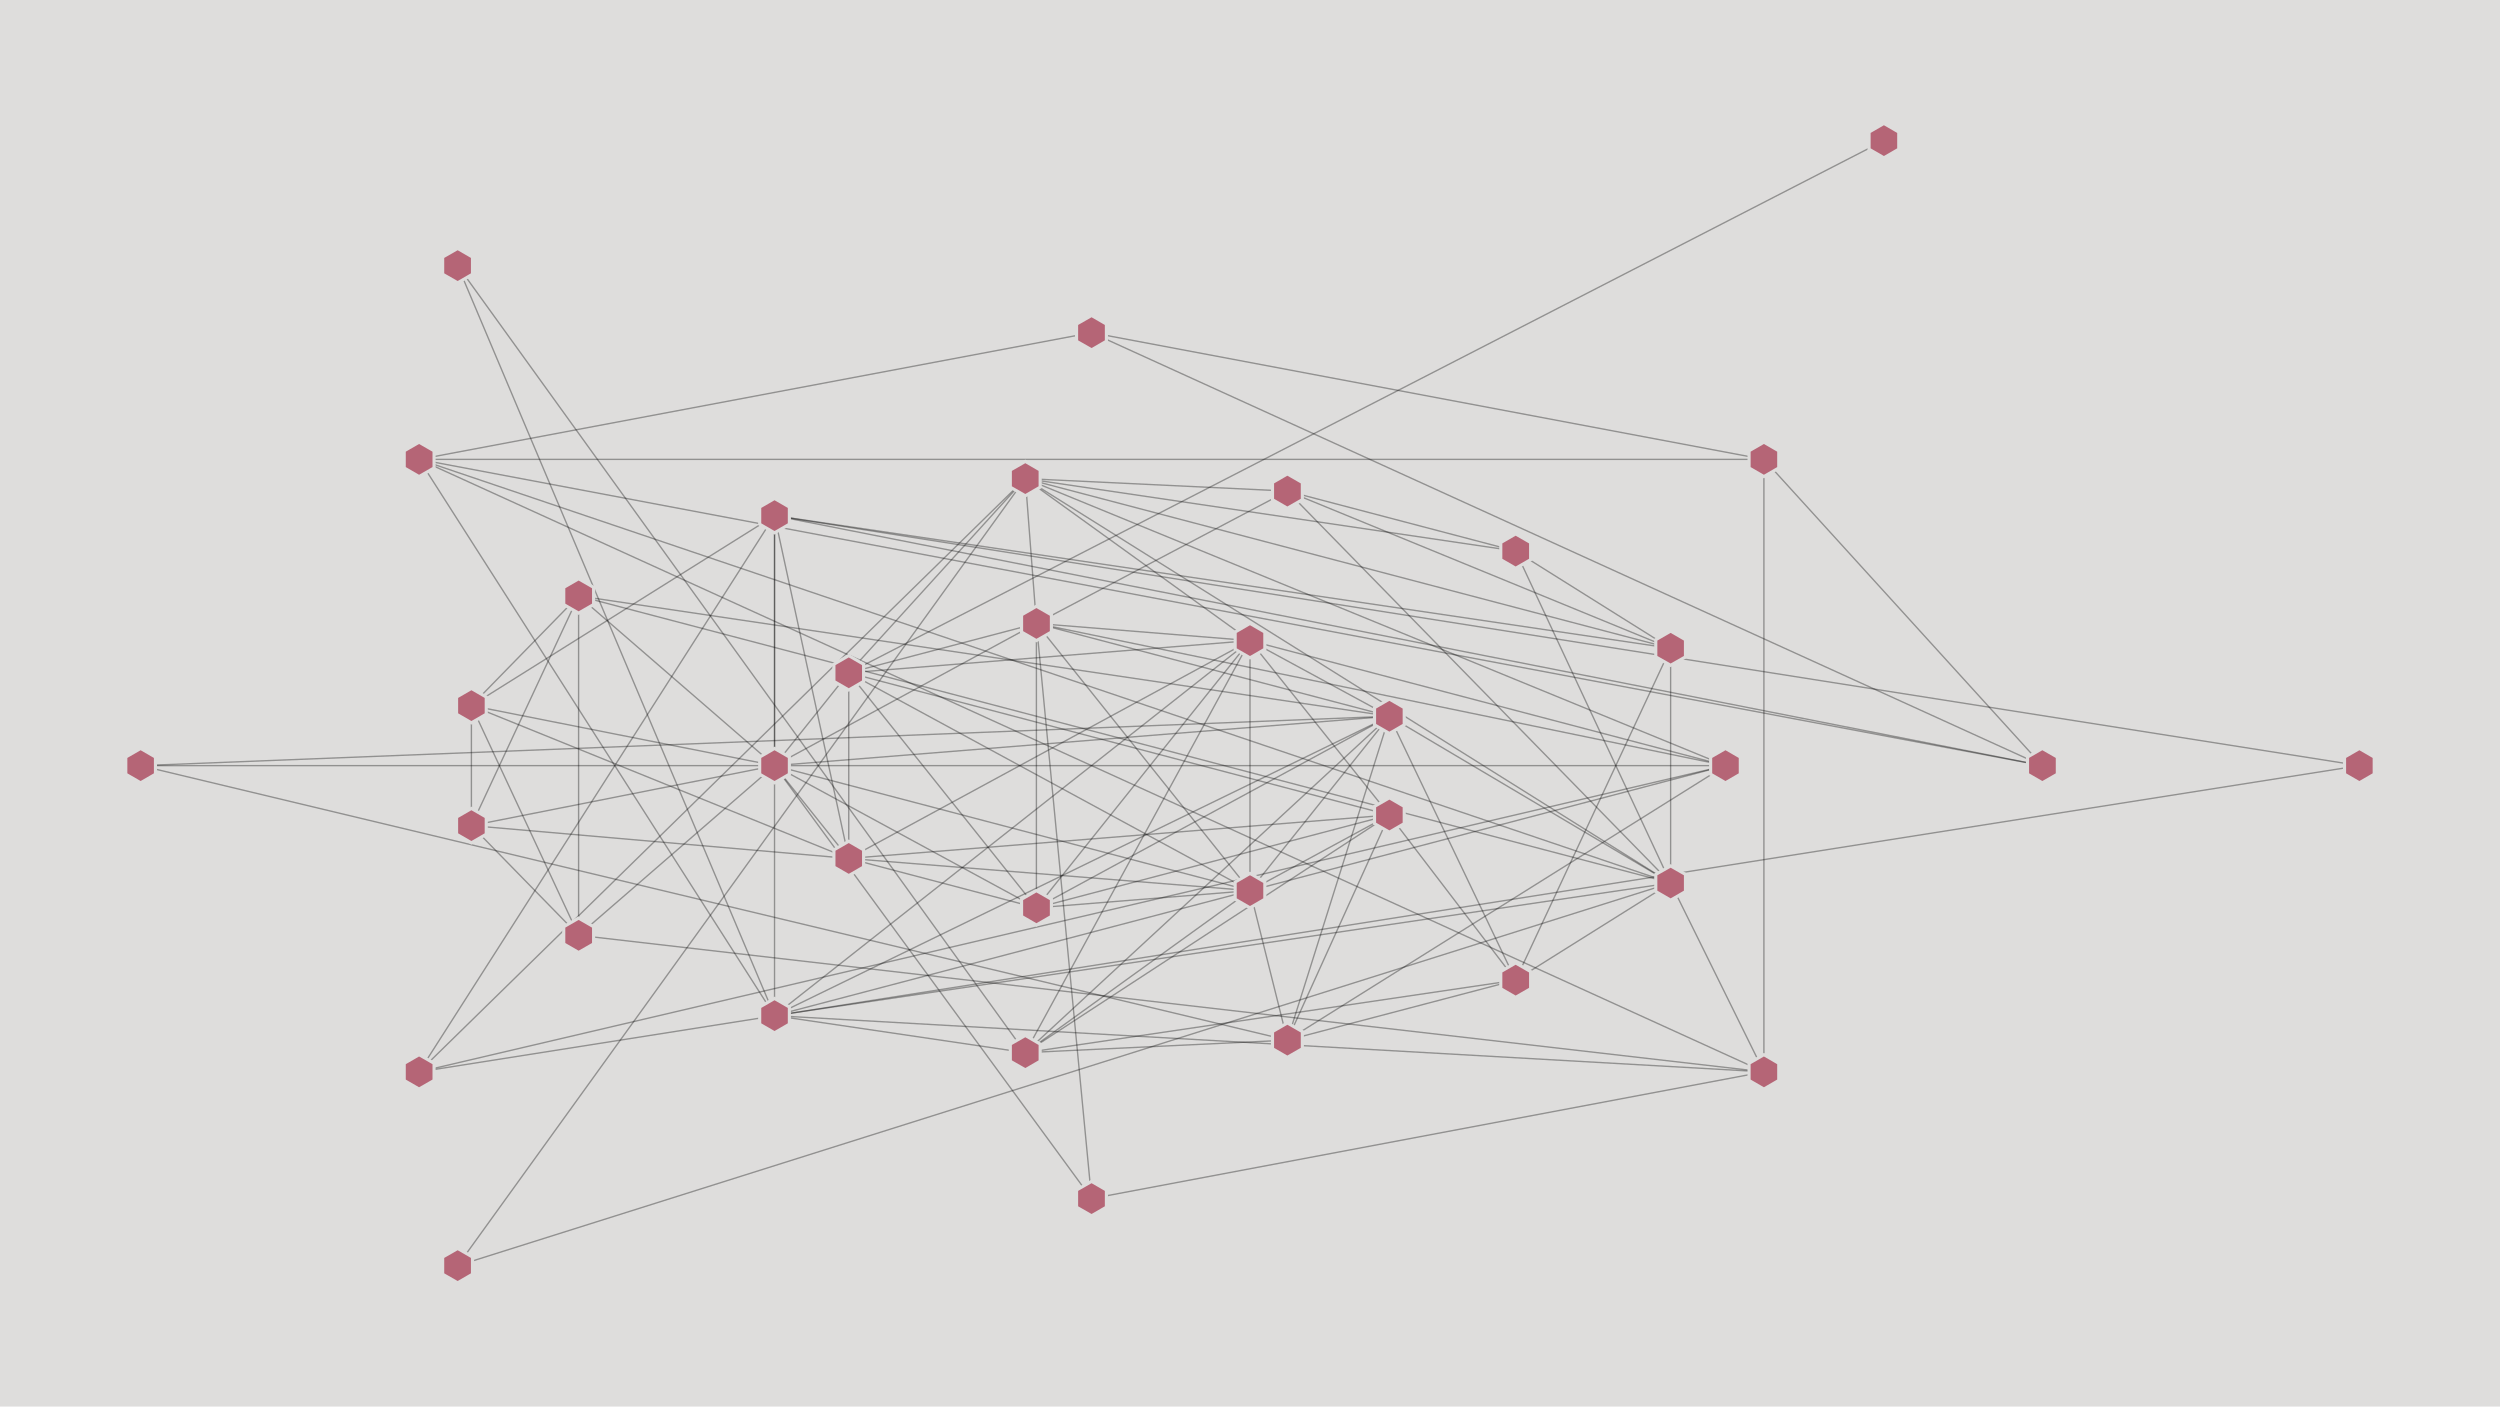
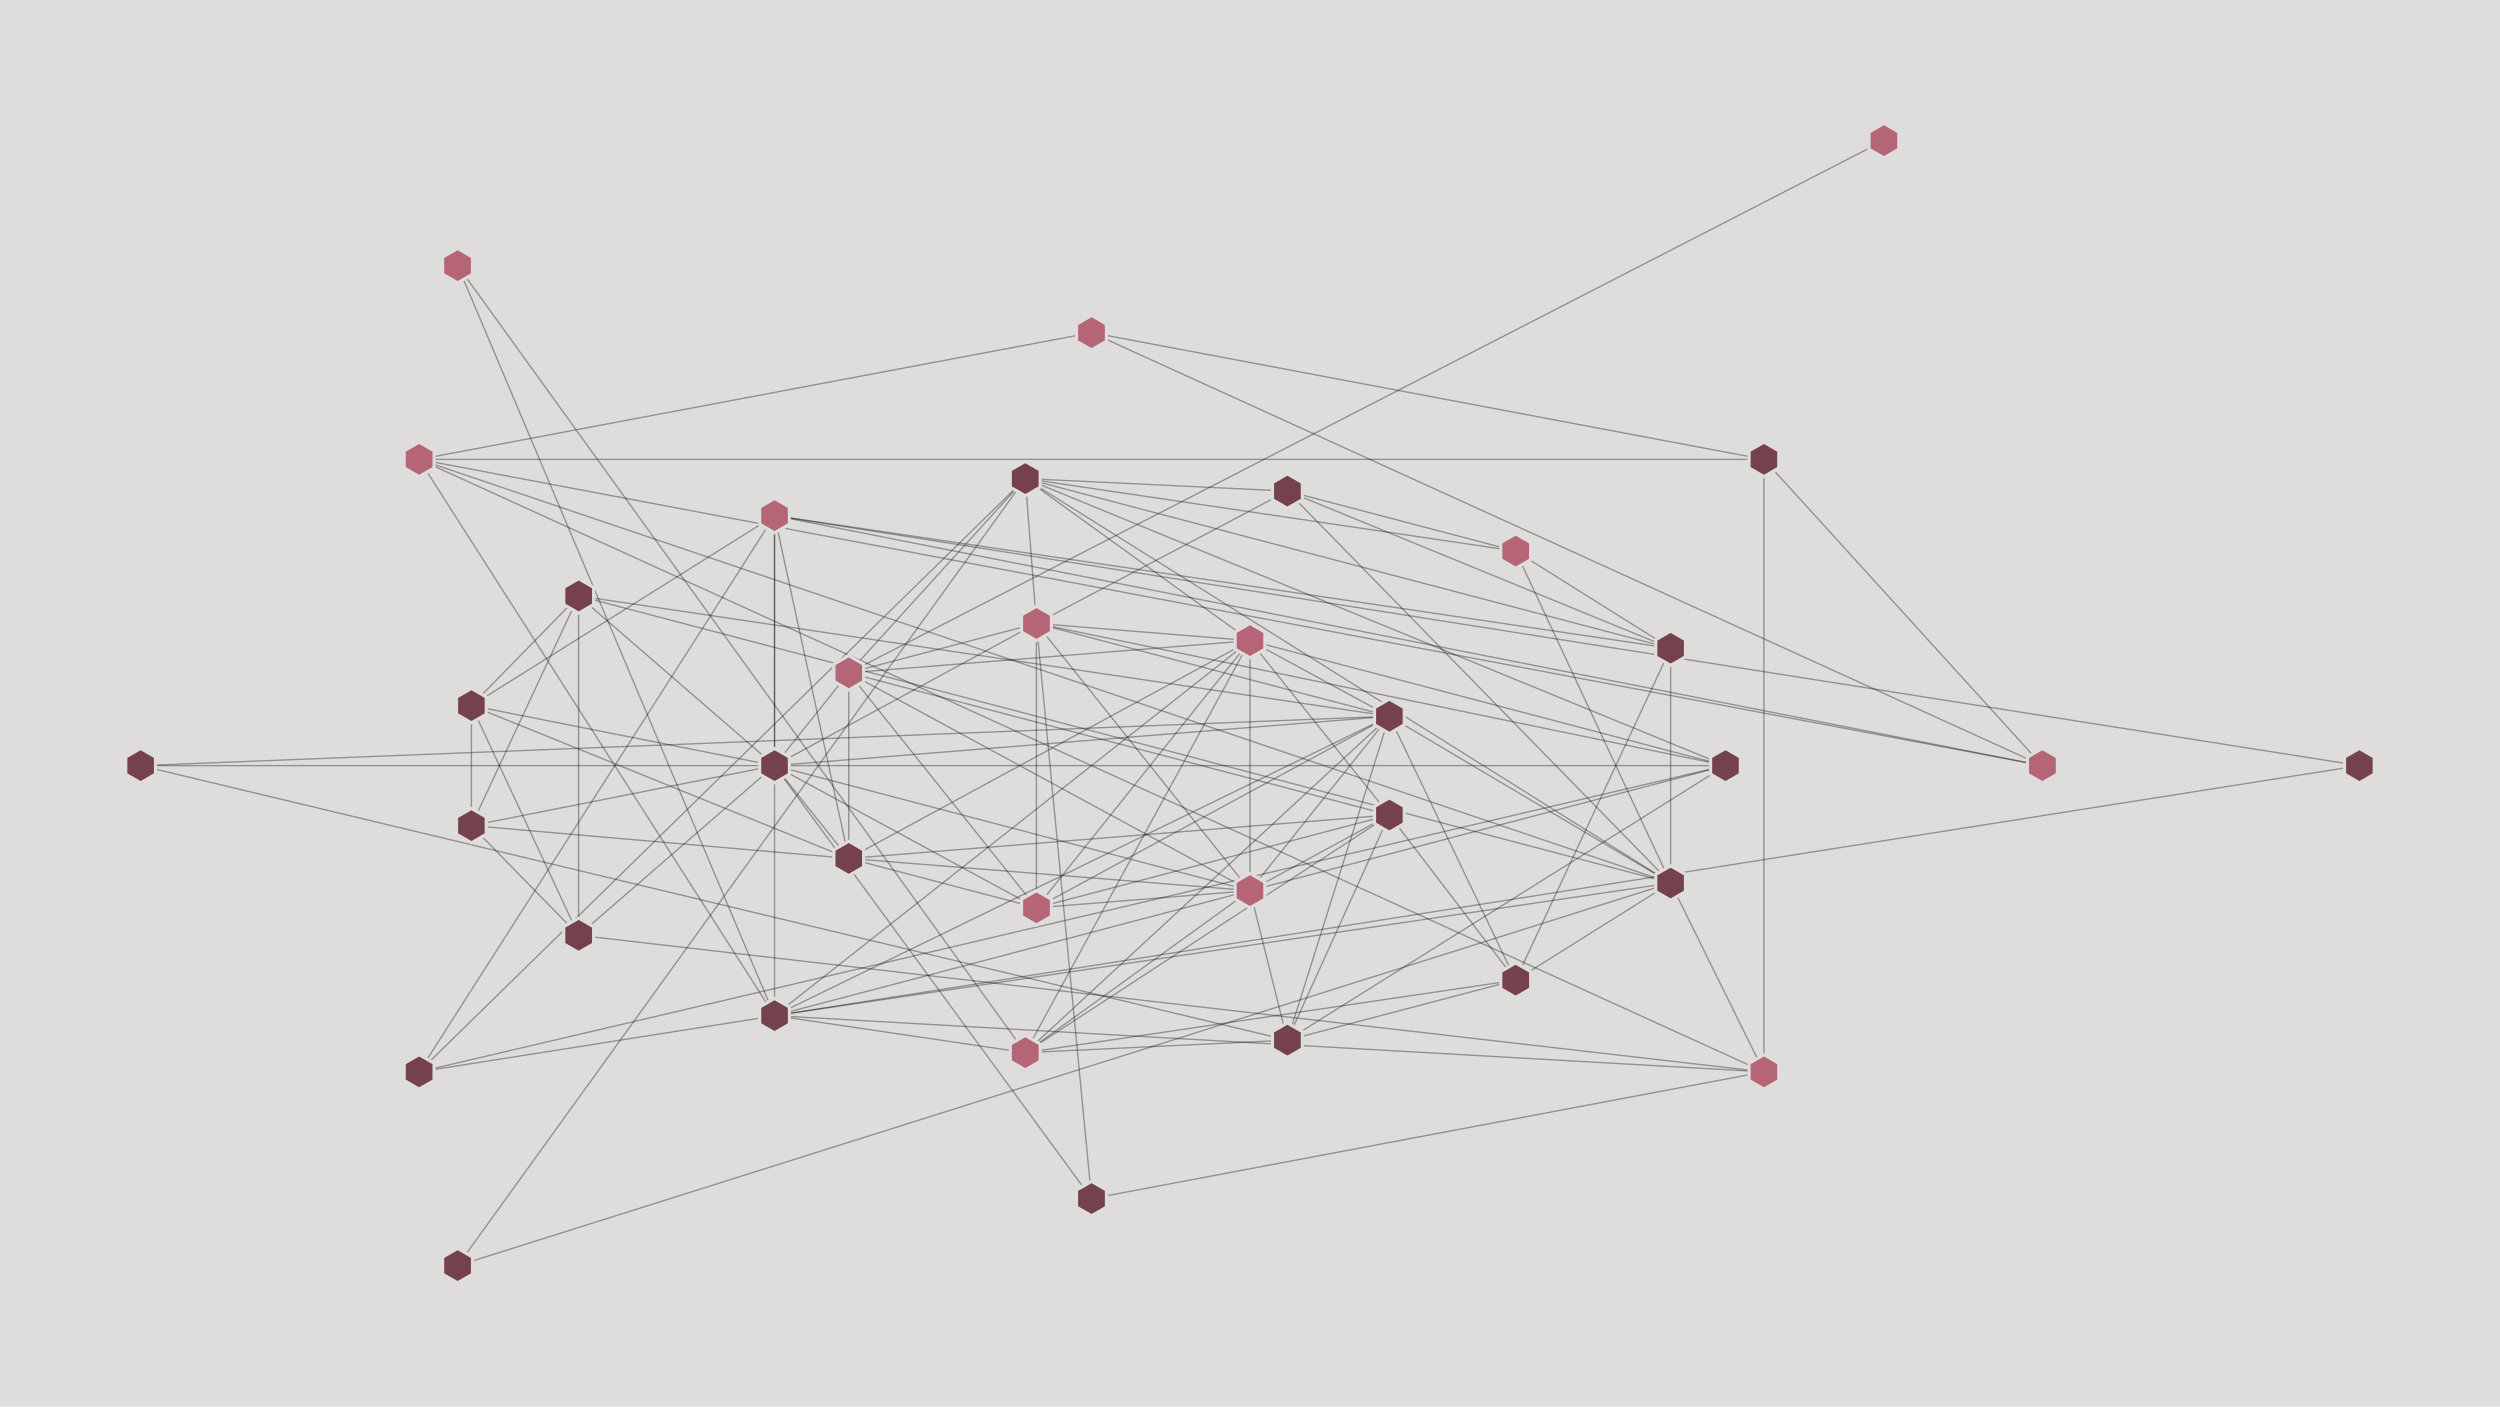
<svg xmlns="http://www.w3.org/2000/svg" viewBox="0 0 1600 900" font-family="Helvetica, Arial, sans-serif">
  <style>
  .edge { stroke: #000000; stroke-opacity: 0.346; stroke-width: 0.888; }
-   .node { fill: #B56576; stroke: #dedddc; stroke-width: 2; cursor: pointer; }
+   .node { stroke: #dedddc; stroke-width: 2; cursor: pointer; }
  .node:hover { stroke: #000000; }
  .tooltip { opacity: 0; pointer-events: none; transition: opacity 0.12s ease; }
  .tooltip rect { fill: #12121f; stroke: #ffffff; stroke-opacity: 0.25; }
  .tooltip text { fill: #ffffff; font-size: 22px; font-weight: 600; }
  #n-tt0063371:hover ~ #t-tt0063371 { opacity: 1; } #n-tt0122371:hover ~ #t-tt0122371 { opacity: 1; } #n-tt0063791:hover ~ #t-tt0063791 { opacity: 1; } #n-tt0056919:hover ~ #t-tt0056919 { opacity: 1; } #n-tt0082599:hover ~ #t-tt0082599 { opacity: 1; } #n-tt0063527:hover ~ #t-tt0063527 { opacity: 1; } #n-tt0064843:hover ~ #t-tt0064843 { opacity: 1; } #n-tt0060802:hover ~ #t-tt0060802 { opacity: 1; } #n-tt0060597:hover ~ #t-tt0060597 { opacity: 1; } #n-tt0058259:hover ~ #t-tt0058259 { opacity: 1; } #n-tt0060959:hover ~ #t-tt0060959 { opacity: 1; } #n-tt0065600:hover ~ #t-tt0065600 { opacity: 1; } #n-tt0064781:hover ~ #t-tt0064781 { opacity: 1; } #n-tt0122111:hover ~ #t-tt0122111 { opacity: 1; } #n-tt0060543:hover ~ #t-tt0060543 { opacity: 1; } #n-tt0052374:hover ~ #t-tt0052374 { opacity: 1; } #n-tt0059415:hover ~ #t-tt0059415 { opacity: 1; } #n-tt0063278:hover ~ #t-tt0063278 { opacity: 1; } #n-tt0059581:hover ~ #t-tt0059581 { opacity: 1; } #n-tt0060770:hover ~ #t-tt0060770 { opacity: 1; } #n-tt0056844:hover ~ #t-tt0056844 { opacity: 1; } #n-tt0063633:hover ~ #t-tt0063633 { opacity: 1; } #n-tt0054780:hover ~ #t-tt0054780 { opacity: 1; } #n-tt0066498:hover ~ #t-tt0066498 { opacity: 1; } #n-tt0054665:hover ~ #t-tt0054665 { opacity: 1; } #n-tt0061781:hover ~ #t-tt0061781 { opacity: 1; } #n-tt0067464:hover ~ #t-tt0067464 { opacity: 1; } #n-tt0124888:hover ~ #t-tt0124888 { opacity: 1; } #n-tt0065241:hover ~ #t-tt0065241 { opacity: 1; } #n-tt0173279:hover ~ #t-tt0173279 { opacity: 1; } #n-tt0122770:hover ~ #t-tt0122770 { opacity: 1; } #n-tt0175743:hover ~ #t-tt0175743 { opacity: 1; } #n-tt0070832:hover ~ #t-tt0070832 { opacity: 1; } #n-tt0066516:hover ~ #t-tt0066516 { opacity: 1; } #n-tt0064546:hover ~ #t-tt0064546 { opacity: 1; } #n-tt0090271:hover ~ #t-tt0090271 { opacity: 1; }
</style>
  <rect x="0" y="0" width="1600" height="900" fill="#dedddc" />
  <g>
    <line class="edge" x1="1128.9" y1="294.0" x2="268.2" y2="294.0" />
    <line class="edge" x1="1128.9" y1="294.0" x2="1307.1" y2="490.0" />
    <line class="edge" x1="1128.9" y1="294.0" x2="1128.9" y2="686.0" />
    <line class="edge" x1="1128.9" y1="294.0" x2="698.6" y2="212.9" />
    <line class="edge" x1="370.3" y1="381.4" x2="370.3" y2="598.6" />
    <line class="edge" x1="370.3" y1="381.4" x2="495.7" y2="490.0" />
    <line class="edge" x1="370.3" y1="381.4" x2="1069.2" y2="565.1" />
    <line class="edge" x1="370.3" y1="381.4" x2="889.2" y2="458.4" />
    <line class="edge" x1="370.3" y1="381.4" x2="301.7" y2="451.6" />
    <line class="edge" x1="370.3" y1="381.4" x2="301.7" y2="528.4" />
    <line class="edge" x1="800.0" y1="410.0" x2="1104.3" y2="490.0" />
    <line class="edge" x1="800.0" y1="410.0" x2="889.2" y2="521.6" />
    <line class="edge" x1="800.0" y1="410.0" x2="889.2" y2="458.4" />
    <line class="edge" x1="800.0" y1="410.0" x2="543.2" y2="549.4" />
    <line class="edge" x1="800.0" y1="410.0" x2="800.0" y2="570.0" />
    <line class="edge" x1="800.0" y1="410.0" x2="663.3" y2="581.0" />
    <line class="edge" x1="800.0" y1="410.0" x2="495.7" y2="650.0" />
    <line class="edge" x1="800.0" y1="410.0" x2="656.2" y2="673.7" />
    <line class="edge" x1="800.0" y1="410.0" x2="656.2" y2="306.3" />
    <line class="edge" x1="800.0" y1="410.0" x2="543.2" y2="430.6" />
    <line class="edge" x1="800.0" y1="410.0" x2="663.3" y2="399.0" />
    <line class="edge" x1="301.7" y1="451.6" x2="495.7" y2="330.0" />
    <line class="edge" x1="301.7" y1="451.6" x2="370.3" y2="598.6" />
    <line class="edge" x1="301.7" y1="451.6" x2="301.7" y2="528.4" />
    <line class="edge" x1="301.7" y1="451.6" x2="495.7" y2="490.0" />
    <line class="edge" x1="301.7" y1="451.6" x2="543.2" y2="549.4" />
    <line class="edge" x1="1205.7" y1="90.0" x2="543.2" y2="430.6" />
    <line class="edge" x1="656.2" y1="673.7" x2="823.9" y2="665.7" />
    <line class="edge" x1="656.2" y1="673.7" x2="970.0" y2="627.3" />
    <line class="edge" x1="656.2" y1="673.7" x2="889.2" y2="458.4" />
    <line class="edge" x1="656.2" y1="673.7" x2="800.0" y2="570.0" />
    <line class="edge" x1="656.2" y1="673.7" x2="495.7" y2="650.0" />
    <line class="edge" x1="656.2" y1="673.7" x2="292.9" y2="170.0" />
    <line class="edge" x1="656.2" y1="673.7" x2="889.2" y2="521.6" />
    <line class="edge" x1="823.9" y1="314.3" x2="1069.2" y2="414.9" />
    <line class="edge" x1="823.9" y1="314.3" x2="656.2" y2="306.3" />
    <line class="edge" x1="823.9" y1="314.3" x2="663.3" y2="399.0" />
    <line class="edge" x1="823.9" y1="314.3" x2="1069.2" y2="565.1" />
    <line class="edge" x1="823.9" y1="314.3" x2="970.0" y2="352.7" />
    <line class="edge" x1="495.7" y1="650.0" x2="495.7" y2="330.0" />
    <line class="edge" x1="495.7" y1="650.0" x2="889.2" y2="458.4" />
    <line class="edge" x1="495.7" y1="650.0" x2="1128.9" y2="686.0" />
    <line class="edge" x1="495.7" y1="650.0" x2="800.0" y2="570.0" />
    <line class="edge" x1="495.7" y1="650.0" x2="292.9" y2="170.0" />
    <line class="edge" x1="495.7" y1="650.0" x2="1069.2" y2="565.1" />
    <line class="edge" x1="495.7" y1="650.0" x2="268.2" y2="294.0" />
    <line class="edge" x1="698.6" y1="767.1" x2="663.3" y2="399.0" />
    <line class="edge" x1="698.6" y1="767.1" x2="495.7" y2="490.0" />
    <line class="edge" x1="698.6" y1="767.1" x2="1128.9" y2="686.0" />
    <line class="edge" x1="889.2" y1="458.4" x2="663.3" y2="399.0" />
    <line class="edge" x1="889.2" y1="458.4" x2="823.9" y2="665.7" />
    <line class="edge" x1="889.2" y1="458.4" x2="663.3" y2="581.0" />
    <line class="edge" x1="889.2" y1="458.4" x2="90.0" y2="490.0" />
    <line class="edge" x1="889.2" y1="458.4" x2="1069.2" y2="565.1" />
    <line class="edge" x1="889.2" y1="458.4" x2="495.7" y2="490.0" />
    <line class="edge" x1="889.2" y1="458.4" x2="970.0" y2="627.3" />
    <line class="edge" x1="889.2" y1="458.4" x2="800.0" y2="570.0" />
    <line class="edge" x1="1307.1" y1="490.0" x2="268.2" y2="294.0" />
    <line class="edge" x1="1307.1" y1="490.0" x2="495.7" y2="330.0" />
    <line class="edge" x1="1307.1" y1="490.0" x2="698.6" y2="212.9" />
    <line class="edge" x1="663.3" y1="399.0" x2="1104.3" y2="490.0" />
    <line class="edge" x1="663.3" y1="399.0" x2="495.7" y2="490.0" />
    <line class="edge" x1="663.3" y1="399.0" x2="656.2" y2="306.3" />
    <line class="edge" x1="663.3" y1="399.0" x2="663.3" y2="581.0" />
    <line class="edge" x1="663.3" y1="399.0" x2="543.2" y2="430.6" />
    <line class="edge" x1="663.3" y1="399.0" x2="800.0" y2="570.0" />
    <line class="edge" x1="268.2" y1="294.0" x2="698.6" y2="212.9" />
    <line class="edge" x1="268.2" y1="294.0" x2="1069.2" y2="565.1" />
    <line class="edge" x1="268.2" y1="294.0" x2="1128.9" y2="686.0" />
    <line class="edge" x1="1069.2" y1="414.9" x2="495.7" y2="330.0" />
    <line class="edge" x1="1069.2" y1="414.9" x2="970.0" y2="352.7" />
    <line class="edge" x1="1069.2" y1="414.9" x2="970.0" y2="627.3" />
    <line class="edge" x1="1069.2" y1="414.9" x2="656.2" y2="306.3" />
    <line class="edge" x1="1069.2" y1="414.9" x2="1069.2" y2="565.1" />
    <line class="edge" x1="370.3" y1="598.6" x2="301.7" y2="528.4" />
    <line class="edge" x1="370.3" y1="598.6" x2="1128.9" y2="686.0" />
    <line class="edge" x1="370.3" y1="598.6" x2="495.7" y2="490.0" />
    <line class="edge" x1="90.0" y1="490.0" x2="1104.3" y2="490.0" />
    <line class="edge" x1="90.0" y1="490.0" x2="823.9" y2="665.7" />
    <line class="edge" x1="543.2" y1="549.4" x2="663.3" y2="581.0" />
    <line class="edge" x1="543.2" y1="549.4" x2="301.7" y2="528.4" />
    <line class="edge" x1="543.2" y1="549.4" x2="800.0" y2="570.0" />
    <line class="edge" x1="543.2" y1="549.4" x2="495.7" y2="490.0" />
    <line class="edge" x1="543.2" y1="549.4" x2="543.2" y2="430.6" />
    <line class="edge" x1="543.2" y1="549.4" x2="889.2" y2="521.6" />
    <line class="edge" x1="543.2" y1="549.4" x2="495.7" y2="330.0" />
    <line class="edge" x1="268.2" y1="686.0" x2="1104.3" y2="490.0" />
    <line class="edge" x1="268.2" y1="686.0" x2="1510.0" y2="490.0" />
    <line class="edge" x1="268.2" y1="686.0" x2="495.7" y2="330.0" />
    <line class="edge" x1="268.2" y1="686.0" x2="656.2" y2="306.3" />
    <line class="edge" x1="970.0" y1="627.3" x2="889.2" y2="521.6" />
    <line class="edge" x1="970.0" y1="627.3" x2="823.9" y2="665.7" />
    <line class="edge" x1="970.0" y1="627.3" x2="1069.2" y2="565.1" />
    <line class="edge" x1="800.0" y1="570.0" x2="663.3" y2="581.0" />
    <line class="edge" x1="800.0" y1="570.0" x2="889.2" y2="521.6" />
    <line class="edge" x1="800.0" y1="570.0" x2="495.7" y2="490.0" />
    <line class="edge" x1="800.0" y1="570.0" x2="823.9" y2="665.7" />
    <line class="edge" x1="800.0" y1="570.0" x2="1104.3" y2="490.0" />
    <line class="edge" x1="800.0" y1="570.0" x2="543.2" y2="430.6" />
    <line class="edge" x1="889.2" y1="521.6" x2="543.2" y2="430.6" />
    <line class="edge" x1="889.2" y1="521.6" x2="823.9" y2="665.7" />
    <line class="edge" x1="889.2" y1="521.6" x2="663.3" y2="581.0" />
    <line class="edge" x1="656.2" y1="306.3" x2="1069.2" y2="565.1" />
    <line class="edge" x1="656.2" y1="306.3" x2="1104.3" y2="490.0" />
    <line class="edge" x1="656.2" y1="306.3" x2="292.9" y2="810.0" />
    <line class="edge" x1="656.2" y1="306.3" x2="970.0" y2="352.7" />
    <line class="edge" x1="656.2" y1="306.3" x2="543.2" y2="430.6" />
    <line class="edge" x1="1104.3" y1="490.0" x2="823.9" y2="665.7" />
    <line class="edge" x1="301.7" y1="528.4" x2="495.7" y2="490.0" />
    <line class="edge" x1="543.2" y1="430.6" x2="663.3" y2="581.0" />
    <line class="edge" x1="543.2" y1="430.6" x2="495.7" y2="490.0" />
    <line class="edge" x1="495.7" y1="330.0" x2="495.7" y2="490.0" />
    <line class="edge" x1="495.7" y1="330.0" x2="1510.0" y2="490.0" />
    <line class="edge" x1="1128.9" y1="686.0" x2="1069.2" y2="565.1" />
    <line class="edge" x1="495.7" y1="490.0" x2="663.3" y2="581.0" />
    <line class="edge" x1="1069.2" y1="565.1" x2="970.0" y2="352.7" />
    <line class="edge" x1="1069.2" y1="565.1" x2="292.9" y2="810.0" />
  </g>
  <a id="n-tt0063371" href="https://www.criterion.com/films/27877-a-report-on-the-party-and-guests" target="_blank" rel="noopener">
-     <polygon class="node" points="1138.4,299.5 1128.9,305.0 1119.4,299.5 1119.4,288.5 1128.9,283.0 1138.4,288.5" />
+     <polygon class="node" points="1138.4,299.5 1128.9,305.0 1119.4,299.5 1119.4,288.5 1128.9,283.0 1138.4,288.5" fill="#75414C" />
  </a>
  <a id="n-tt0122371" href="https://www.criterionchannel.com/adelheid" target="_blank" rel="noopener">
-     <polygon class="node" points="379.9,386.9 370.3,392.4 360.8,386.9 360.8,375.9 370.3,370.4 379.9,375.9" />
+     <polygon class="node" points="379.9,386.9 370.3,392.4 360.8,386.9 360.8,375.9 370.3,370.4 379.9,375.9" fill="#75414C" />
  </a>
  <a id="n-tt0063791" href="https://www.criterionchannel.com/all-my-good-countrymen" target="_blank" rel="noopener">
-     <polygon class="node" points="809.5,415.5 800.0,421.0 790.5,415.5 790.5,404.5 800.0,399.0 809.5,404.5" />
+     <polygon class="node" points="809.5,415.5 800.0,421.0 790.5,415.5 790.5,404.5 800.0,399.0 809.5,404.5" fill="#B56576" />
  </a>
  <a id="n-tt0056919" href="https://www.criterionchannel.com/black-peter" target="_blank" rel="noopener">
-     <polygon class="node" points="311.2,457.1 301.7,462.6 292.2,457.1 292.2,446.1 301.7,440.6 311.2,446.1" />
+     <polygon class="node" points="311.2,457.1 301.7,462.6 292.2,457.1 292.2,446.1 301.7,440.6 311.2,446.1" fill="#75414C" />
  </a>
  <a id="n-tt0082599" href="https://www.criterionchannel.com/calamity" target="_blank" rel="noopener">
-     <polygon class="node" points="1215.2,95.5 1205.7,101.0 1196.2,95.5 1196.2,84.5 1205.7,79.0 1215.2,84.5" />
+     <polygon class="node" points="1215.2,95.5 1205.7,101.0 1196.2,95.5 1196.2,84.5 1205.7,79.0 1215.2,84.5" fill="#B56576" />
  </a>
  <a id="n-tt0063527" href="https://www.criterion.com/films/27852-capricious-summer" target="_blank" rel="noopener">
-     <polygon class="node" points="665.7,679.2 656.2,684.7 646.6,679.2 646.6,668.2 656.2,662.7 665.7,668.2" />
+     <polygon class="node" points="665.7,679.2 656.2,684.7 646.6,679.2 646.6,668.2 656.2,662.7 665.7,668.2" fill="#B56576" />
  </a>
  <a id="n-tt0064843" href="https://www.criterionchannel.com/case-for-a-rookie-hangman" target="_blank" rel="noopener">
-     <polygon class="node" points="833.5,319.8 823.9,325.3 814.4,319.8 814.4,308.8 823.9,303.3 833.5,308.8" />
+     <polygon class="node" points="833.5,319.8 823.9,325.3 814.4,319.8 814.4,308.8 823.9,303.3 833.5,308.8" fill="#75414C" />
  </a>
  <a id="n-tt0060802" href="https://www.criterion.com/films/212-closely-watched-trains" target="_blank" rel="noopener">
-     <polygon class="node" points="505.2,655.5 495.7,661.0 486.2,655.5 486.2,644.5 495.7,639.0 505.2,644.5" />
+     <polygon class="node" points="505.2,655.5 495.7,661.0 486.2,655.5 486.2,644.5 495.7,639.0 505.2,644.5" fill="#75414C" />
  </a>
  <a id="n-tt0060597" href="https://www.criterionchannel.com/coach-to-vienna" target="_blank" rel="noopener">
-     <polygon class="node" points="708.1,772.6 698.6,778.1 689.0,772.6 689.0,761.6 698.6,756.1 708.1,761.6" />
+     <polygon class="node" points="708.1,772.6 698.6,778.1 689.0,772.6 689.0,761.6 698.6,756.1 708.1,761.6" fill="#75414C" />
  </a>
  <a id="n-tt0058259" href="https://www.criterionchannel.com/courage-for-every-day" target="_blank" rel="noopener">
-     <polygon class="node" points="898.7,463.9 889.2,469.4 879.7,463.9 879.7,452.9 889.2,447.4 898.7,452.9" />
+     <polygon class="node" points="898.7,463.9 889.2,469.4 879.7,463.9 879.7,452.9 889.2,447.4 898.7,452.9" fill="#75414C" />
  </a>
  <a id="n-tt0060959" href="https://www.criterion.com/films/27854-daisies" target="_blank" rel="noopener">
-     <polygon class="node" points="1316.7,495.5 1307.1,501.0 1297.6,495.5 1297.6,484.5 1307.1,479.0 1316.7,484.5" />
+     <polygon class="node" points="1316.7,495.5 1307.1,501.0 1297.6,495.5 1297.6,484.5 1307.1,479.0 1316.7,484.5" fill="#B56576" />
  </a>
  <a id="n-tt0065600" href="https://www.criterionchannel.com/four-murders-are-enough-darling" target="_blank" rel="noopener">
-     <polygon class="node" points="672.9,404.5 663.3,410.0 653.8,404.5 653.8,393.5 663.3,388.0 672.9,393.5" />
+     <polygon class="node" points="672.9,404.5 663.3,410.0 653.8,404.5 653.8,393.5 663.3,388.0 672.9,393.5" fill="#B56576" />
  </a>
  <a id="n-tt0064781" href="https://www.criterionchannel.com/fruit-of-paradise" target="_blank" rel="noopener">
-     <polygon class="node" points="277.8,299.5 268.2,305.0 258.7,299.5 258.7,288.5 268.2,283.0 277.8,288.5" />
+     <polygon class="node" points="277.8,299.5 268.2,305.0 258.7,299.5 258.7,288.5 268.2,283.0 277.8,288.5" fill="#B56576" />
  </a>
  <a id="n-tt0122111" href="https://www.criterionchannel.com/ikarie-xb-1" target="_blank" rel="noopener">
-     <polygon class="node" points="1078.7,420.4 1069.2,425.8 1059.7,420.4 1059.7,409.4 1069.2,403.9 1078.7,409.4" />
+     <polygon class="node" points="1078.7,420.4 1069.2,425.8 1059.7,420.4 1059.7,409.4 1069.2,403.9 1078.7,409.4" fill="#75414C" />
  </a>
  <a id="n-tt0060543" href="https://www.criterionchannel.com/intimate-lighting" target="_blank" rel="noopener">
-     <polygon class="node" points="379.9,604.1 370.3,609.6 360.8,604.1 360.8,593.1 370.3,587.6 379.9,593.1" />
+     <polygon class="node" points="379.9,604.1 370.3,609.6 360.8,604.1 360.8,593.1 370.3,587.6 379.9,593.1" fill="#75414C" />
  </a>
  <a id="n-tt0052374" href="https://www.criterion.com/films/29654-invention-for-destruction" target="_blank" rel="noopener">
-     <polygon class="node" points="99.5,495.5 90.0,501.0 80.5,495.5 80.5,484.5 90.0,479.0 99.5,484.5" />
+     <polygon class="node" points="99.5,495.5 90.0,501.0 80.5,495.5 80.5,484.5 90.0,479.0 99.5,484.5" fill="#75414C" />
  </a>
  <a id="n-tt0059415" href="https://www.criterion.com/films/246-loves-of-a-blonde" target="_blank" rel="noopener">
-     <polygon class="node" points="552.7,554.9 543.2,560.4 533.7,554.9 533.7,543.9 543.2,538.4 552.7,543.9" />
+     <polygon class="node" points="552.7,554.9 543.2,560.4 533.7,554.9 533.7,543.9 543.2,538.4 552.7,543.9" fill="#75414C" />
  </a>
  <a id="n-tt0063278" href="https://www.criterion.com/films/27876-marketa-lazarova" target="_blank" rel="noopener">
-     <polygon class="node" points="277.8,691.5 268.2,697.0 258.7,691.5 258.7,680.5 268.2,675.0 277.8,680.5" />
+     <polygon class="node" points="277.8,691.5 268.2,697.0 258.7,691.5 258.7,680.5 268.2,675.0 277.8,680.5" fill="#75414C" />
  </a>
  <a id="n-tt0059581" href="https://www.criterion.com/films/27858-pearls-of-the-deep" target="_blank" rel="noopener">
-     <polygon class="node" points="302.4,175.5 292.9,181.0 283.3,175.5 283.3,164.5 292.9,159.0 302.4,164.5" />
+     <polygon class="node" points="302.4,175.5 292.9,181.0 283.3,175.5 283.3,164.5 292.9,159.0 302.4,164.5" fill="#B56576" />
  </a>
  <a id="n-tt0060770" href="https://www.criterion.com/films/27859-return-of-the-prodigal-son" target="_blank" rel="noopener">
-     <polygon class="node" points="979.6,632.8 970.0,638.3 960.5,632.8 960.5,621.8 970.0,616.3 979.6,621.8" />
+     <polygon class="node" points="979.6,632.8 970.0,638.3 960.5,632.8 960.5,621.8 970.0,616.3 979.6,621.8" fill="#75414C" />
  </a>
  <a id="n-tt0056844" href="https://www.criterionchannel.com/the-cassandra-cat" target="_blank" rel="noopener">
-     <polygon class="node" points="809.5,575.5 800.0,581.0 790.5,575.5 790.5,564.5 800.0,559.0 809.5,564.5" />
+     <polygon class="node" points="809.5,575.5 800.0,581.0 790.5,575.5 790.5,564.5 800.0,559.0 809.5,564.5" fill="#B56576" />
  </a>
  <a id="n-tt0063633" href="https://www.criterion.com/films/27853-the-cremator" target="_blank" rel="noopener">
-     <polygon class="node" points="898.7,527.1 889.2,532.6 879.7,527.1 879.7,516.1 889.2,510.6 898.7,516.1" />
+     <polygon class="node" points="898.7,527.1 889.2,532.6 879.7,527.1 879.7,516.1 889.2,510.6 898.7,516.1" fill="#75414C" />
  </a>
  <a id="n-tt0054780" href="https://www.criterionchannel.com/the-devil-s-trap" target="_blank" rel="noopener">
-     <polygon class="node" points="665.7,311.8 656.2,317.3 646.6,311.8 646.6,300.8 656.2,295.3 665.7,300.8" />
+     <polygon class="node" points="665.7,311.8 656.2,317.3 646.6,311.8 646.6,300.8 656.2,295.3 665.7,300.8" fill="#75414C" />
  </a>
  <a id="n-tt0066498" href="https://www.criterionchannel.com/the-ear-1" target="_blank" rel="noopener">
-     <polygon class="node" points="1113.8,495.5 1104.3,501.0 1094.8,495.5 1094.8,484.5 1104.3,479.0 1113.8,484.5" />
+     <polygon class="node" points="1113.8,495.5 1104.3,501.0 1094.8,495.5 1094.8,484.5 1104.3,479.0 1113.8,484.5" fill="#75414C" />
  </a>
  <a id="n-tt0054665" href="https://www.criterion.com/films/29652-the-fabulous-baron-munchausen" target="_blank" rel="noopener">
-     <polygon class="node" points="833.5,671.2 823.9,676.7 814.4,671.2 814.4,660.2 823.9,654.7 833.5,660.2" />
+     <polygon class="node" points="833.5,671.2 823.9,676.7 814.4,671.2 814.4,660.2 823.9,654.7 833.5,660.2" fill="#75414C" />
  </a>
  <a id="n-tt0061781" href="https://www.criterion.com/films/688-the-firemen-s-ball" target="_blank" rel="noopener">
-     <polygon class="node" points="311.2,533.9 301.7,539.4 292.2,533.9 292.2,522.9 301.7,517.4 311.2,522.9" />
+     <polygon class="node" points="311.2,533.9 301.7,539.4 292.2,533.9 292.2,522.9 301.7,517.4 311.2,522.9" fill="#75414C" />
  </a>
  <a id="n-tt0067464" href="https://www.criterionchannel.com/the-girl-on-the-broomstick" target="_blank" rel="noopener">
-     <polygon class="node" points="552.7,436.1 543.2,441.6 533.7,436.1 533.7,425.1 543.2,419.6 552.7,425.1" />
+     <polygon class="node" points="552.7,436.1 543.2,441.6 533.7,436.1 533.7,425.1 543.2,419.6 552.7,425.1" fill="#B56576" />
  </a>
  <a id="n-tt0124888" href="https://www.criterionchannel.com/the-hop-pickers" target="_blank" rel="noopener">
-     <polygon class="node" points="505.2,335.5 495.7,341.0 486.2,335.5 486.2,324.5 495.7,319.0 505.2,324.5" />
+     <polygon class="node" points="505.2,335.5 495.7,341.0 486.2,335.5 486.2,324.5 495.7,319.0 505.2,324.5" fill="#B56576" />
  </a>
  <a id="n-tt0065241" href="https://www.criterion.com/films/27856-the-joke" target="_blank" rel="noopener">
-     <polygon class="node" points="1138.4,691.5 1128.9,697.0 1119.4,691.5 1119.4,680.5 1128.9,675.0 1138.4,680.5" />
+     <polygon class="node" points="1138.4,691.5 1128.9,697.0 1119.4,691.5 1119.4,680.5 1128.9,675.0 1138.4,680.5" fill="#B56576" />
  </a>
  <a id="n-tt0173279" href="https://www.criterionchannel.com/the-unfortunate-bridegroom" target="_blank" rel="noopener">
-     <polygon class="node" points="505.2,495.5 495.7,501.0 486.2,495.5 486.2,484.5 495.7,479.0 505.2,484.5" />
+     <polygon class="node" points="505.2,495.5 495.7,501.0 486.2,495.5 486.2,484.5 495.7,479.0 505.2,484.5" fill="#75414C" />
  </a>
  <a id="n-tt0122770" href="https://www.criterionchannel.com/the-valley-of-the-bees" target="_blank" rel="noopener">
-     <polygon class="node" points="1078.7,570.6 1069.2,576.1 1059.7,570.6 1059.7,559.6 1069.2,554.2 1078.7,559.6" />
+     <polygon class="node" points="1078.7,570.6 1069.2,576.1 1059.7,570.6 1059.7,559.6 1069.2,554.2 1078.7,559.6" fill="#75414C" />
  </a>
  <a id="n-tt0175743" href="https://www.criterionchannel.com/the-white-dove" target="_blank" rel="noopener">
-     <polygon class="node" points="302.4,815.5 292.9,821.0 283.3,815.5 283.3,804.5 292.9,799.0 302.4,804.5" />
+     <polygon class="node" points="302.4,815.5 292.9,821.0 283.3,815.5 283.3,804.5 292.9,799.0 302.4,804.5" fill="#75414C" />
  </a>
  <a id="n-tt0070832" href="https://www.criterionchannel.com/three-wishes-for-cinderella" target="_blank" rel="noopener">
-     <polygon class="node" points="672.9,586.5 663.3,592.0 653.8,586.5 653.8,575.5 663.3,570.0 672.9,575.5" />
+     <polygon class="node" points="672.9,586.5 663.3,592.0 653.8,586.5 653.8,575.5 663.3,570.0 672.9,575.5" fill="#B56576" />
  </a>
  <a id="n-tt0066516" href="https://www.criterion.com/films/27860-valerie-and-her-week-of-wonders" target="_blank" rel="noopener">
-     <polygon class="node" points="708.1,218.4 698.6,223.9 689.0,218.4 689.0,207.4 698.6,201.9 708.1,207.4" />
+     <polygon class="node" points="708.1,218.4 698.6,223.9 689.0,218.4 689.0,207.4 698.6,201.9 708.1,207.4" fill="#B56576" />
  </a>
  <a id="n-tt0064546" href="https://www.criterionchannel.com/witchhammer" target="_blank" rel="noopener">
-     <polygon class="node" points="1519.5,495.5 1510.0,501.0 1500.5,495.5 1500.5,484.5 1510.0,479.0 1519.5,484.5" />
+     <polygon class="node" points="1519.5,495.5 1510.0,501.0 1500.5,495.5 1500.5,484.5 1510.0,479.0 1519.5,484.5" fill="#75414C" />
  </a>
  <a id="n-tt0090271" href="https://www.criterionchannel.com/wolf-s-hole" target="_blank" rel="noopener">
-     <polygon class="node" points="979.6,358.2 970.0,363.7 960.5,358.2 960.5,347.2 970.0,341.7 979.6,347.2" />
+     <polygon class="node" points="979.6,358.2 970.0,363.7 960.5,358.2 960.5,347.2 970.0,341.7 979.6,347.2" fill="#B56576" />
  </a>
  <g id="t-tt0063371" class="tooltip">
    <rect x="896.8" y="227.0" width="464.1" height="46.0" rx="6" />
    <text x="1128.9" y="257.0" text-anchor="middle">A Report on the Party and Guests (1966)</text>
  </g>
  <g id="t-tt0122371" class="tooltip">
    <rect x="281.1" y="314.4" width="178.5" height="46.0" rx="6" />
    <text x="370.3" y="344.4" text-anchor="middle">Adelheid (1970)</text>
  </g>
  <g id="t-tt0063791" class="tooltip">
    <rect x="627.4" y="343.0" width="345.1" height="46.0" rx="6" />
    <text x="800.0" y="373.0" text-anchor="middle">All My Good Countrymen (1969)</text>
  </g>
  <g id="t-tt0056919" class="tooltip">
    <rect x="194.6" y="384.6" width="214.2" height="46.0" rx="6" />
    <text x="301.7" y="414.6" text-anchor="middle">Black Peter (1964)</text>
  </g>
  <g id="t-tt0082599" class="tooltip">
    <rect x="1116.5" y="23.0" width="178.5" height="46.0" rx="6" />
    <text x="1205.7" y="53.0" text-anchor="middle">Calamity (1982)</text>
  </g>
  <g id="t-tt0063527" class="tooltip">
    <rect x="513.4" y="606.7" width="285.6" height="46.0" rx="6" />
    <text x="656.2" y="636.7" text-anchor="middle">Capricious Summer (1968)</text>
  </g>
  <g id="t-tt0064843" class="tooltip">
    <rect x="633.5" y="247.3" width="380.8" height="46.0" rx="6" />
    <text x="823.9" y="277.3" text-anchor="middle">Case for a Rookie Hangman (1970)</text>
  </g>
  <g id="t-tt0060802" class="tooltip">
    <rect x="323.2" y="583.0" width="345.1" height="46.0" rx="6" />
    <text x="495.7" y="613.0" text-anchor="middle">Closely Watched Trains (1966)</text>
  </g>
  <g id="t-tt0060597" class="tooltip">
    <rect x="567.7" y="700.1" width="261.8" height="46.0" rx="6" />
    <text x="698.6" y="730.1" text-anchor="middle">Coach to Vienna (1966)</text>
  </g>
  <g id="t-tt0058259" class="tooltip">
    <rect x="722.6" y="391.4" width="333.2" height="46.0" rx="6" />
    <text x="889.2" y="421.4" text-anchor="middle">Courage for Every Day (1964)</text>
  </g>
  <g id="t-tt0060959" class="tooltip">
    <rect x="1223.8" y="423.0" width="166.6" height="46.0" rx="6" />
    <text x="1307.1" y="453.0" text-anchor="middle">Daisies (1966)</text>
  </g>
  <g id="t-tt0065600" class="tooltip">
    <rect x="431.3" y="332.0" width="464.1" height="46.0" rx="6" />
    <text x="663.3" y="362.0" text-anchor="middle">Four Murders Are Enough, Darling (1971)</text>
  </g>
  <g id="t-tt0064781" class="tooltip">
    <rect x="125.4" y="227.0" width="285.6" height="46.0" rx="6" />
    <text x="268.2" y="257.0" text-anchor="middle">Fruit of Paradise (1970)</text>
  </g>
  <g id="t-tt0122111" class="tooltip">
    <rect x="962.1" y="347.9" width="214.2" height="46.0" rx="6" />
    <text x="1069.2" y="377.9" text-anchor="middle">Ikarie XB 1 (1963)</text>
  </g>
  <g id="t-tt0060543" class="tooltip">
    <rect x="227.5" y="531.6" width="285.6" height="46.0" rx="6" />
    <text x="370.3" y="561.6" text-anchor="middle">Intimate Lighting (1965)</text>
  </g>
  <g id="t-tt0052374" class="tooltip">
    <rect x="8.0" y="423.0" width="380.8" height="46.0" rx="6" />
    <text x="198.4" y="453.0" text-anchor="middle">Invention for Destruction (1958)</text>
  </g>
  <g id="t-tt0059415" class="tooltip">
    <rect x="400.4" y="482.4" width="285.6" height="46.0" rx="6" />
    <text x="543.2" y="512.4" text-anchor="middle">Loves of a Blonde (1965)</text>
  </g>
  <g id="t-tt0063278" class="tooltip">
    <rect x="131.4" y="619.0" width="273.7" height="46.0" rx="6" />
    <text x="268.2" y="649.0" text-anchor="middle">Marketa Lazarová (1967)</text>
  </g>
  <g id="t-tt0059581" class="tooltip">
    <rect x="144.1" y="103.0" width="297.5" height="46.0" rx="6" />
    <text x="292.9" y="133.0" text-anchor="middle">Pearls of the Deep (1966)</text>
  </g>
  <g id="t-tt0060770" class="tooltip">
    <rect x="773.7" y="560.3" width="392.7" height="46.0" rx="6" />
    <text x="970.0" y="590.3" text-anchor="middle">Return of the Prodigal Son (1967)</text>
  </g>
  <g id="t-tt0056844" class="tooltip">
    <rect x="657.2" y="503.0" width="285.6" height="46.0" rx="6" />
    <text x="800.0" y="533.0" text-anchor="middle">The Cassandra Cat (1963)</text>
  </g>
  <g id="t-tt0063633" class="tooltip">
    <rect x="776.1" y="454.6" width="226.1" height="46.0" rx="6" />
    <text x="889.2" y="484.6" text-anchor="middle">The Cremator (1969)</text>
  </g>
  <g id="t-tt0054780" class="tooltip">
    <rect x="519.3" y="239.3" width="273.7" height="46.0" rx="6" />
    <text x="656.2" y="269.3" text-anchor="middle">The Devil’s Trap (1962)</text>
  </g>
  <g id="t-tt0066498" class="tooltip">
    <rect x="1021.0" y="423.0" width="166.6" height="46.0" rx="6" />
    <text x="1104.3" y="453.0" text-anchor="middle">The Ear (1970)</text>
  </g>
  <g id="t-tt0054665" class="tooltip">
    <rect x="609.7" y="598.7" width="428.4" height="46.0" rx="6" />
    <text x="823.9" y="628.7" text-anchor="middle">The Fabulous Baron Munchausen (1962)</text>
  </g>
  <g id="t-tt0061781" class="tooltip">
    <rect x="153.0" y="461.4" width="297.5" height="46.0" rx="6" />
    <text x="301.7" y="491.4" text-anchor="middle">The Firemen’s Ball (1967)</text>
  </g>
  <g id="t-tt0067464" class="tooltip">
    <rect x="346.8" y="363.6" width="392.7" height="46.0" rx="6" />
    <text x="543.2" y="393.6" text-anchor="middle">The Girl on the Broomstick (1972)</text>
  </g>
  <g id="t-tt0124888" class="tooltip">
    <rect x="364.8" y="263.0" width="261.8" height="46.0" rx="6" />
    <text x="495.7" y="293.0" text-anchor="middle">The Hop Pickers (1964)</text>
  </g>
  <g id="t-tt0065241" class="tooltip">
    <rect x="1039.6" y="619.0" width="178.5" height="46.0" rx="6" />
    <text x="1128.9" y="649.0" text-anchor="middle">The Joke (1969)</text>
  </g>
  <g id="t-tt0173279" class="tooltip">
    <rect x="299.4" y="423.0" width="392.7" height="46.0" rx="6" />
    <text x="495.7" y="453.0" text-anchor="middle">The Unfortunate Bridegroom (1967)</text>
  </g>
  <g id="t-tt0122770" class="tooltip">
    <rect x="896.7" y="498.2" width="345.1" height="46.0" rx="6" />
    <text x="1069.2" y="528.2" text-anchor="middle">The Valley of the Bees (1968)</text>
  </g>
  <g id="t-tt0175743" class="tooltip">
    <rect x="167.9" y="743.0" width="249.9" height="46.0" rx="6" />
    <text x="292.9" y="773.0" text-anchor="middle">The White Dove (1960)</text>
  </g>
  <g id="t-tt0070832" class="tooltip">
    <rect x="461.0" y="514.0" width="404.6" height="46.0" rx="6" />
    <text x="663.3" y="544.0" text-anchor="middle">Three Wishes for Cinderella (1973)</text>
  </g>
  <g id="t-tt0066516" class="tooltip">
    <rect x="472.5" y="145.9" width="452.2" height="46.0" rx="6" />
    <text x="698.6" y="175.9" text-anchor="middle">Valerie and Her Week of Wonders (1970)</text>
  </g>
  <g id="t-tt0064546" class="tooltip">
    <rect x="1377.8" y="423.0" width="214.2" height="46.0" rx="6" />
    <text x="1484.9" y="453.0" text-anchor="middle">Witchhammer (1970)</text>
  </g>
  <g id="t-tt0090271" class="tooltip">
    <rect x="862.9" y="285.7" width="214.2" height="46.0" rx="6" />
    <text x="970.0" y="315.7" text-anchor="middle">Wolf’s Hole (1987)</text>
  </g>
</svg>
